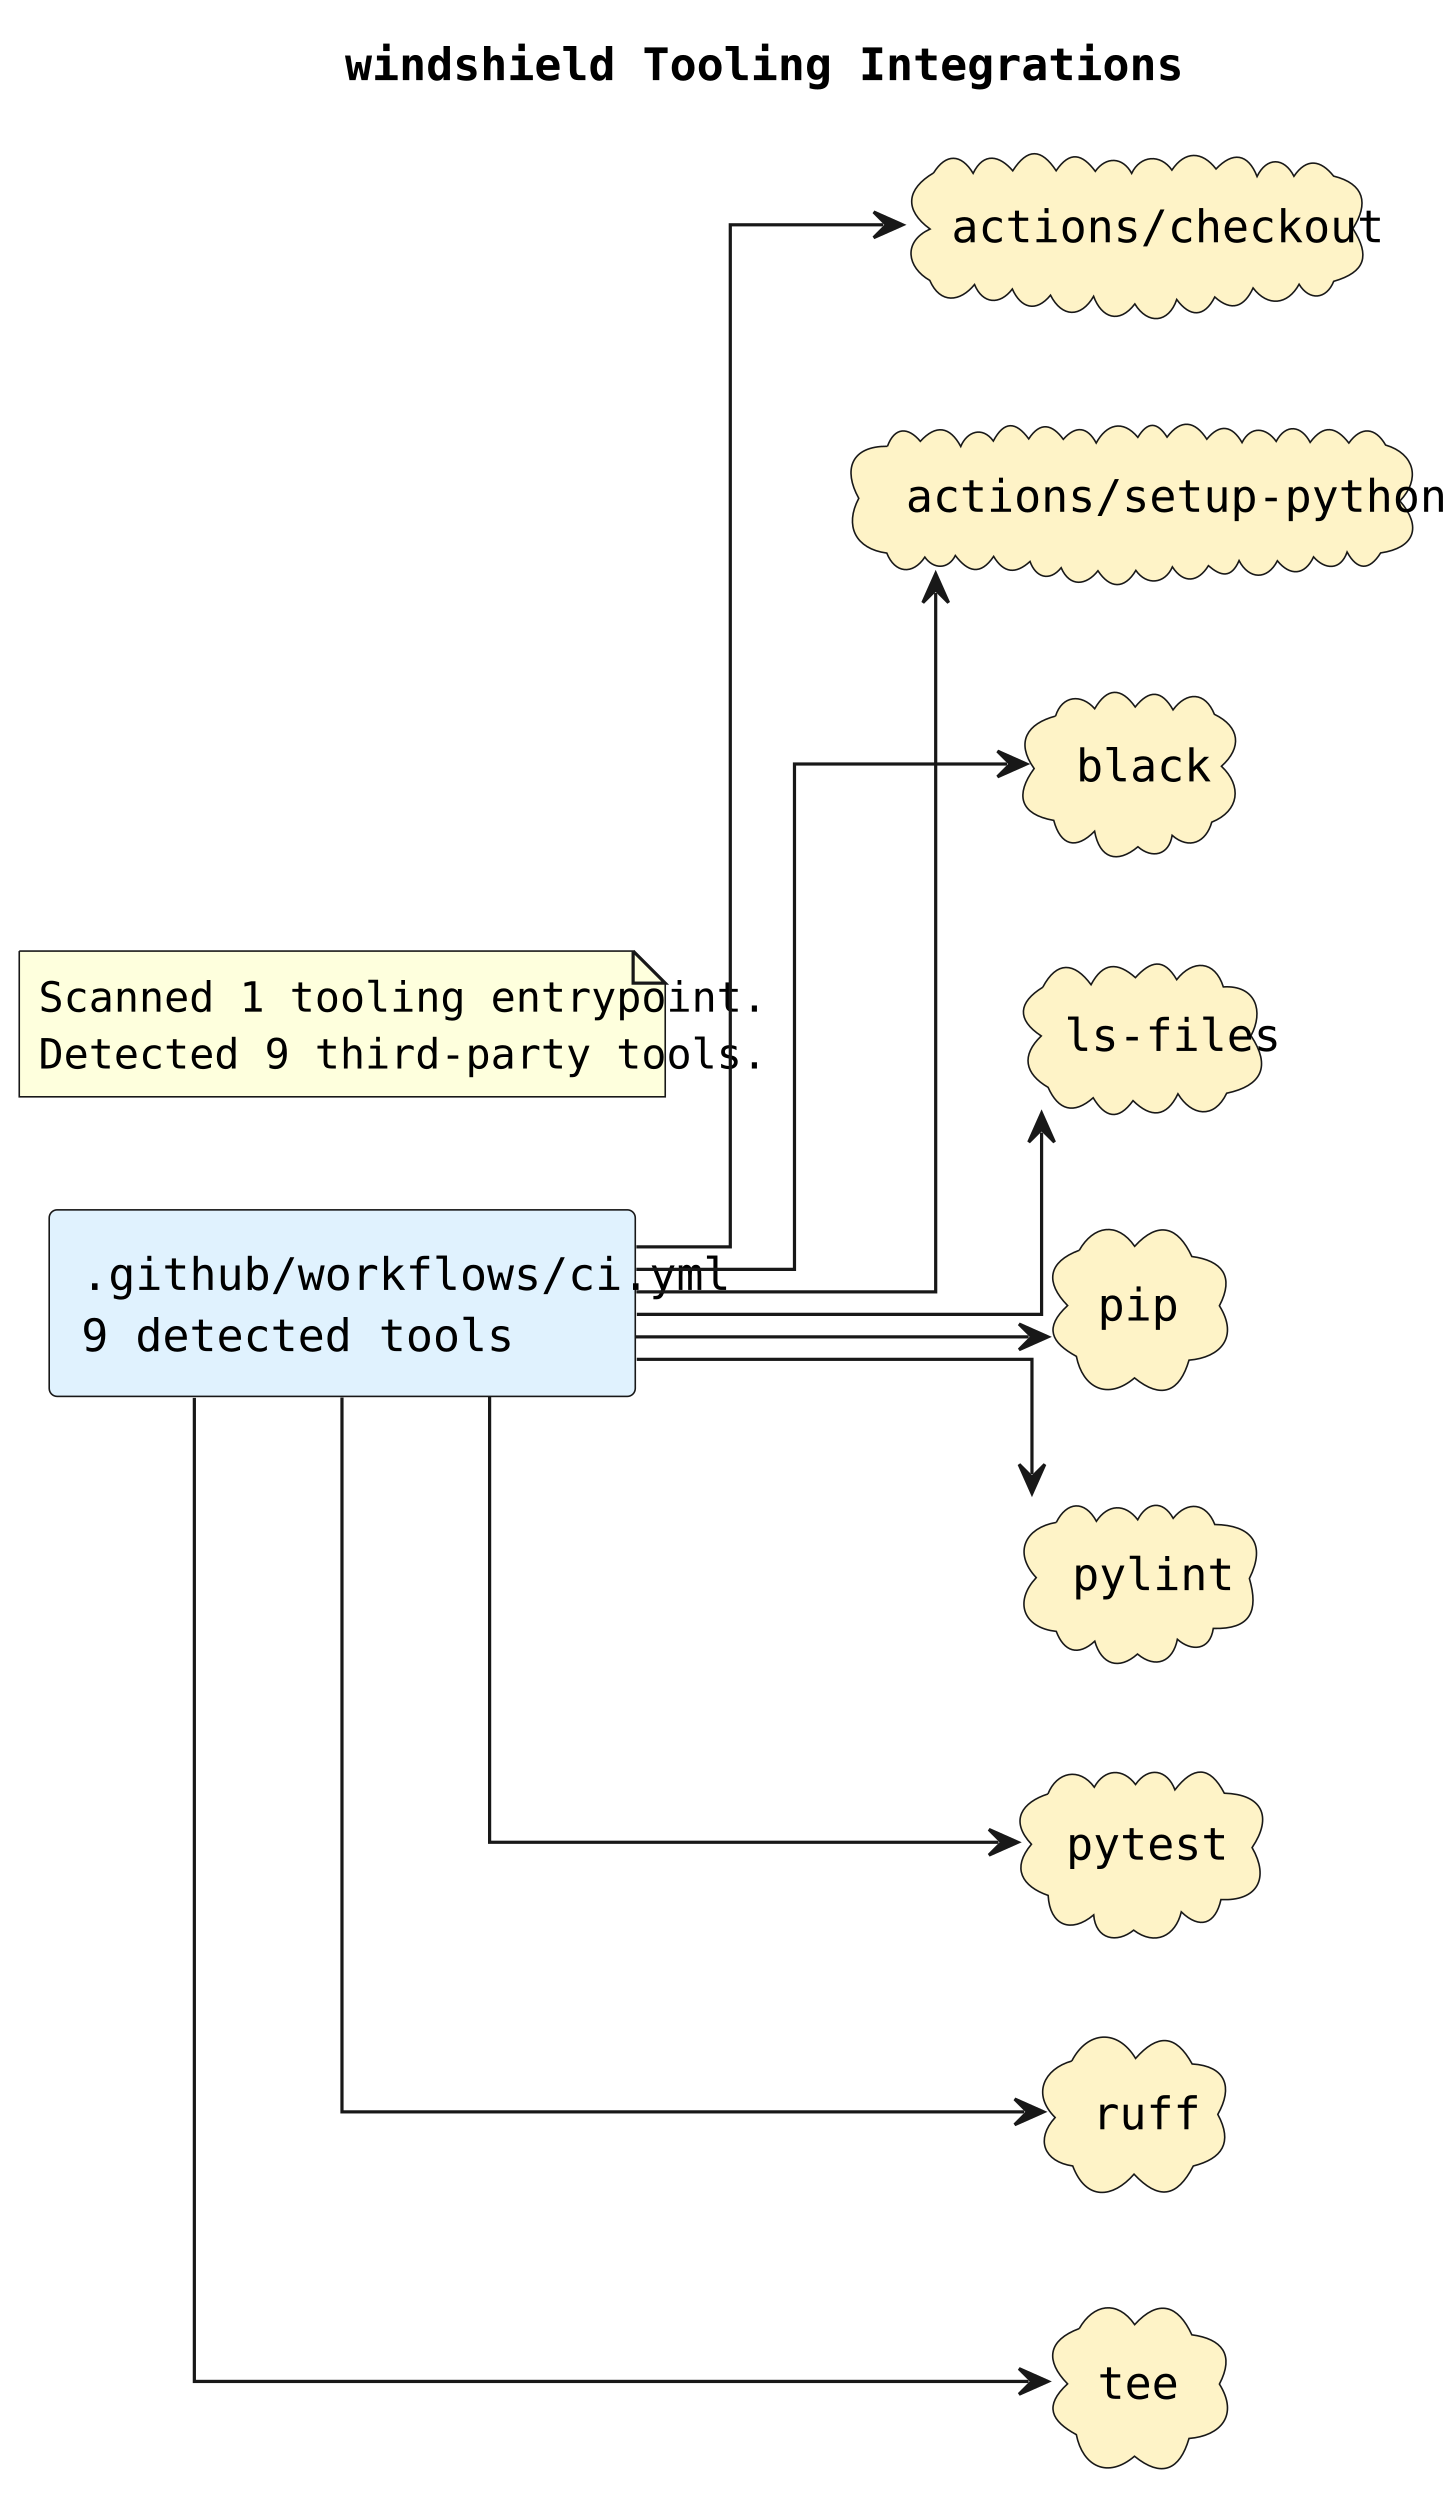
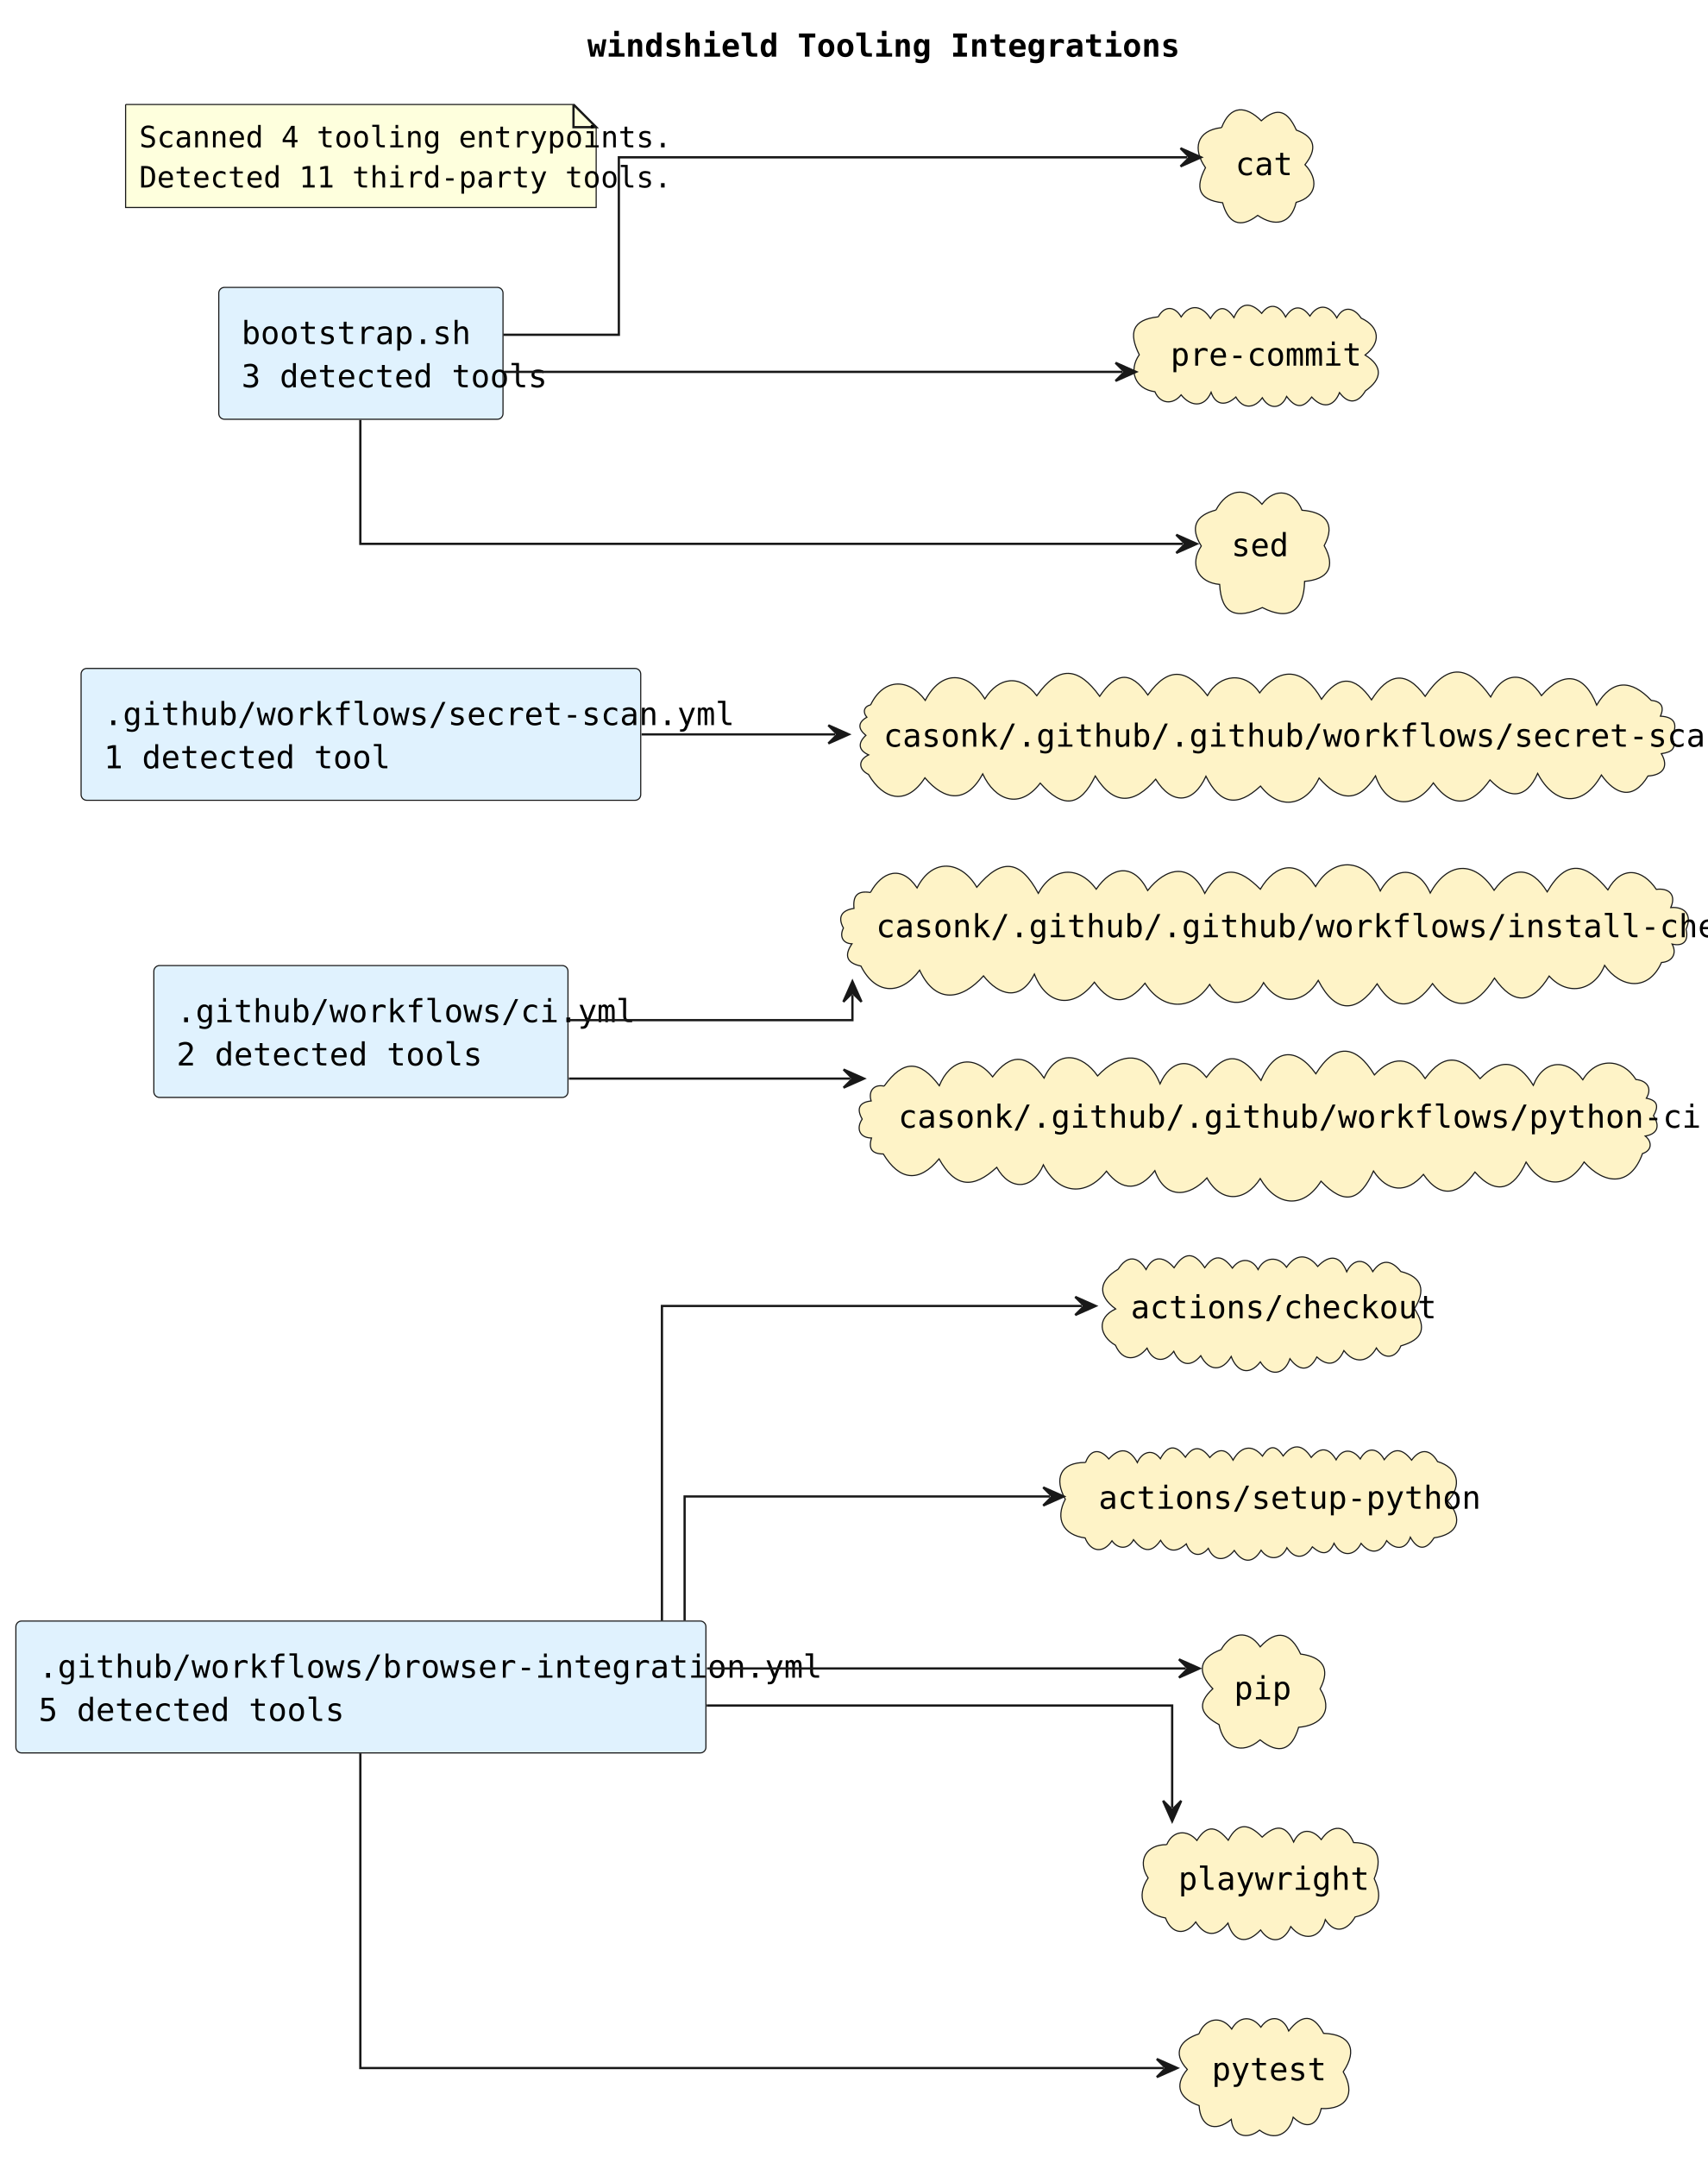
- <svg xmlns="http://www.w3.org/2000/svg" contentStyleType="text/css" data-diagram-type="DESCRIPTION" height="779px" preserveAspectRatio="none" style="width:450px;height:779px;background:#FFFFFF;" version="1.1" viewBox="0 0 450 779" width="450px" zoomAndPan="magnify">
+ <svg xmlns="http://www.w3.org/2000/svg" contentStyleType="text/css" data-diagram-type="DESCRIPTION" height="951px" preserveAspectRatio="none" style="width:753px;height:951px;background:#FFFFFF;" version="1.1" viewBox="0 0 753 951" width="753px" zoomAndPan="magnify">
  <defs />
  <g>
    <g class="title" data-source-line="1">
-       <text fill="#000000" font-family="Monospace" font-size="14" font-weight="bold" lengthAdjust="spacing" textLength="221.231" x="107.504" y="24.966">windshield Tooling Integrations</text>
+       <text fill="#000000" font-family="Monospace" font-size="14" font-weight="bold" lengthAdjust="spacing" textLength="221.231" x="259.005" y="24.966">windshield Tooling Integrations</text>
    </g>
-     <g class="entity" data-qualified-name="source_github_workflows_ci_yml" data-source-line="7" id="ent0002">
-       <rect fill="#E0F2FE" height="58.136" rx="2.5" ry="2.5" style="stroke:#181818;stroke-width:0.5;" width="182.623" x="15.33" y="376.985" />
-       <text fill="#000000" font-family="Monospace" font-size="14" lengthAdjust="spacing" textLength="162.623" x="25.33" y="401.95">.github/workflows/ci.yml</text>
-       <text fill="#000000" font-family="Monospace" font-size="14" lengthAdjust="spacing" textLength="105.336" x="25.33" y="421.018">9 detected tools</text>
+     <g class="entity" data-qualified-name="source_github_workflows_browser_integration_yml" data-source-line="7" id="ent0002">
+       <rect fill="#E0F2FE" height="58.136" rx="2.5" ry="2.5" style="stroke:#181818;stroke-width:0.5;" width="304.297" x="7" y="714.708" />
+       <text fill="#000000" font-family="Monospace" font-size="14" lengthAdjust="spacing" textLength="284.297" x="17" y="739.674">.github/workflows/browser-integration.yml</text>
+       <text fill="#000000" font-family="Monospace" font-size="14" lengthAdjust="spacing" textLength="105.336" x="17" y="758.742">5 detected tools</text>
    </g>
-     <g class="entity" data-qualified-name="tool_actions_checkout" data-source-line="8" id="ent0003">
-       <path d="M290.902,53.88 C294.754,47.721 299.497,47.862 303.226,54.003 C306.532,47.24 311.533,48.489 315.572,53.215 C320.192,46.068 324.453,46.193 329.094,53.196 C333.369,46.912 337.201,47.9 341.297,53.381 C344.629,48.695 349.842,48.849 352.623,54.015 C355.321,48.357 361.587,47.865 365.164,52.993 C369.244,46.955 374.542,47.015 378.915,52.647 C384.09,47.211 388.851,47.712 391.702,54.985 C394.673,48.861 400.153,48.945 403.192,54.921 C407.16,49.087 411.544,49.844 415.554,54.874 C425.236,57.284 426.546,63.443 421.548,71.232 C426.993,79.689 425.528,84.792 415.585,87.665 C413.337,93.337 407.977,93.808 404.801,88.584 C401.214,95.094 395.052,95.683 390.461,89.74 C387.728,95.643 383.757,97.258 378.527,92.547 C375.246,99.051 370.75,98.876 366.67,93.334 C364.142,100.773 357.624,101.24 353.616,94.718 C348.713,101.116 343.254,99.04 340.767,92.346 C336.831,99.124 330.909,98.969 327.338,91.99 C322.803,97.508 318.115,96.029 315.442,90.062 C311.564,95.18 306.205,94.802 303.661,88.666 C299.2,94.129 292.979,94.865 289.717,87.375 C282.619,83.324 281.218,75.341 289.799,71.369 C281.556,65.341 282.503,58.859 290.902,53.88" fill="#FEF3C7" style="stroke:#181818;stroke-width:0.5;" />
-       <text fill="#000000" font-family="Monospace" font-size="14" lengthAdjust="spacing" textLength="111.916" x="296.47" y="75.481">actions/checkout</text>
+     <g class="entity" data-qualified-name="source_github_workflows_ci_yml" data-source-line="8" id="ent0003">
+       <rect fill="#E0F2FE" height="58.136" rx="2.5" ry="2.5" style="stroke:#181818;stroke-width:0.5;" width="182.623" x="67.84" y="425.708" />
+       <text fill="#000000" font-family="Monospace" font-size="14" lengthAdjust="spacing" textLength="162.623" x="77.84" y="450.674">.github/workflows/ci.yml</text>
+       <text fill="#000000" font-family="Monospace" font-size="14" lengthAdjust="spacing" textLength="105.336" x="77.84" y="469.742">2 detected tools</text>
    </g>
-     <g class="entity" data-qualified-name="tool_actions_setup_python" data-source-line="9" id="ent0004">
-       <path d="M276.529,139.065 C278.742,133.01 282.955,132.949 286.774,137.516 C291.638,132.186 295.977,132.835 299.37,139.112 C301.266,134.523 306.064,132.669 309.52,137.416 C312.879,131.124 316.487,131.231 320.555,136.754 C324.135,131.268 327.873,132.166 331.323,136.892 C335.161,132.55 338.8,132.879 341.576,138.038 C344.751,132.234 349.808,130.581 354.55,136.27 C357.596,131.299 360.534,131.358 363.655,136.201 C367.988,130.458 372.316,131.099 376.045,136.851 C380.088,131.914 383.957,132.578 387.019,137.901 C389.787,132.528 394.55,133.204 397.66,137.527 C400.71,131.883 405.512,132.598 408.243,137.838 C412.467,132.195 416.267,132.879 420.304,138.048 C424.095,132.777 428.547,133.091 431.748,138.671 C440.893,141.373 442.724,149.396 436.204,156.102 C443.239,164.197 440.792,170.735 430.201,172.299 C426.719,177.89 422.941,177.818 419.757,172.026 C417.712,177.902 412.773,177.525 409.306,173.532 C406.559,179.394 401.931,179.546 398.034,174.749 C394.913,180.864 389.163,180.6 386.094,174.697 C383.671,180.263 380.442,179.642 376.543,176.274 C373.389,181.407 368.829,182.043 365.317,176.655 C362.942,182.037 357.282,182.511 353.933,177.749 C350.352,183.772 345.808,183.446 342.121,177.857 C338.546,182.435 333.353,183.124 330.657,176.923 C327.007,181.407 322.702,179.895 320.955,174.962 C316.503,178.993 312.772,178.657 309.618,173.381 C305.482,179.49 301.568,178.186 297.688,173.107 C295.461,177.533 290.832,177.4 288.179,173.6 C284.405,179.275 278.825,178.662 276.326,172.34 C266.589,171.054 263.019,163.886 267.591,155.276 C262.628,146.359 265.157,138.975 276.529,139.065" fill="#FEF3C7" style="stroke:#181818;stroke-width:0.5;" />
-       <text fill="#000000" font-family="Monospace" font-size="14" lengthAdjust="spacing" textLength="140.28" x="282.28" y="159.481">actions/setup-python</text>
+     <g class="entity" data-qualified-name="source_github_workflows_secret_scan_yml" data-source-line="9" id="ent0004">
+       <rect fill="#E0F2FE" height="58.136" rx="2.5" ry="2.5" style="stroke:#181818;stroke-width:0.5;" width="246.785" x="35.76" y="294.708" />
+       <text fill="#000000" font-family="Monospace" font-size="14" lengthAdjust="spacing" textLength="226.785" x="45.76" y="319.674">.github/workflows/secret-scan.yml</text>
+       <text fill="#000000" font-family="Monospace" font-size="14" lengthAdjust="spacing" textLength="98.63" x="45.76" y="338.742">1 detected tool</text>
    </g>
-     <g class="entity" data-qualified-name="tool_black" data-source-line="10" id="ent0005">
-       <path d="M328.911,223.13 C330.933,216.636 336.978,216.116 341.107,220.838 C344.978,214.213 349.305,214.067 353.732,220.291 C358.142,214.796 361.992,215.013 365.516,221.185 C369.761,215.427 375.554,215.47 378.409,222.578 C386.402,226.44 387.123,232.941 380.6,238.767 C387.112,244.885 386.231,252.696 377.582,256.186 C375.855,262.423 370.596,264.927 365.245,260.302 C364.249,266.559 358.937,267.666 354.584,263.857 C348.039,269.344 342.623,267.467 341.071,259.017 C335.276,264.918 330.473,263.529 328.344,255.635 C317.724,253.76 316.238,247.642 322.235,239.483 C316.318,231.157 320.111,225.447 328.911,223.13" fill="#FEF3C7" style="stroke:#181818;stroke-width:0.5;" />
-       <text fill="#000000" font-family="Monospace" font-size="14" lengthAdjust="spacing" textLength="34.272" x="335.29" y="243.481">black</text>
+     <g class="entity" data-qualified-name="source_bootstrap_sh" data-source-line="10" id="ent0005">
+       <rect fill="#E0F2FE" height="58.136" rx="2.5" ry="2.5" style="stroke:#181818;stroke-width:0.5;" width="125.336" x="96.48" y="126.708" />
+       <text fill="#000000" font-family="Monospace" font-size="14" lengthAdjust="spacing" textLength="83.72" x="106.48" y="151.674">bootstrap.sh</text>
+       <text fill="#000000" font-family="Monospace" font-size="14" lengthAdjust="spacing" textLength="105.336" x="106.48" y="170.742">3 detected tools</text>
    </g>
-     <g class="entity" data-qualified-name="tool_ls_files" data-source-line="11" id="ent0006">
-       <path d="M324.92,307.636 C329.301,299.338 334.76,299.756 339.966,306.828 C343.683,299.864 348.174,299.64 353.795,304.623 C358.497,299.514 362.551,298.267 366.662,305.253 C371.607,298.948 378.543,299.112 381.195,307.518 C391.452,306.913 393.863,315.224 389.796,322.721 C396.157,332.302 393.158,338.353 382.237,340.647 C378.273,348.952 371.209,347.666 367.046,340.846 C363.446,348.283 358.6,348.411 353.052,342.964 C348.421,349.384 344.365,348.268 340.638,342.074 C334.555,347.419 329.769,345.97 326.584,338.816 C319.284,334.563 318.124,328.876 324.449,322.806 C316.615,317.669 317.337,312.294 324.92,307.636" fill="#FEF3C7" style="stroke:#181818;stroke-width:0.5;" />
-       <text fill="#000000" font-family="Monospace" font-size="14" lengthAdjust="spacing" textLength="41.468" x="331.69" y="327.481">ls-files</text>
+     <g class="entity" data-qualified-name="tool_actions_checkout" data-source-line="11" id="ent0006">
+       <path d="M493.072,559.604 C496.924,553.445 501.666,553.585 505.396,559.726 C508.702,552.963 513.703,554.212 517.742,558.939 C522.362,551.791 526.623,551.916 531.264,558.919 C535.539,552.636 539.371,553.624 543.467,559.105 C546.799,554.419 552.012,554.572 554.793,559.738 C557.491,554.081 563.757,553.589 567.335,558.716 C571.414,552.679 576.712,552.738 581.085,558.37 C586.26,552.935 591.021,553.435 593.872,560.708 C596.843,554.585 602.323,554.669 605.361,560.644 C609.33,554.811 613.714,555.568 617.724,560.597 C627.406,563.007 628.716,569.167 623.718,576.955 C629.163,585.412 627.698,590.515 617.755,593.389 C615.507,599.06 610.147,599.531 606.971,594.307 C603.384,600.817 597.222,601.407 592.631,595.464 C589.898,601.366 585.927,602.981 580.697,598.271 C577.416,604.775 572.92,604.599 568.84,599.057 C566.312,606.496 559.794,606.963 555.786,600.441 C550.883,606.839 545.424,604.763 542.937,598.069 C539.001,604.847 533.079,604.692 529.508,597.713 C524.973,603.231 520.285,601.753 517.611,595.785 C513.734,600.903 508.375,600.525 505.831,594.39 C501.37,599.853 495.149,600.589 491.887,593.099 C484.789,589.047 483.388,581.064 491.969,577.093 C483.726,571.064 484.673,564.582 493.072,559.604" fill="#FEF3C7" style="stroke:#181818;stroke-width:0.5;" />
+       <text fill="#000000" font-family="Monospace" font-size="14" lengthAdjust="spacing" textLength="111.916" x="498.64" y="581.204">actions/checkout</text>
    </g>
-     <g class="entity" data-qualified-name="tool_pip" data-source-line="12" id="ent0007">
-       <path d="M336.301,389.583 C340.646,381.955 348.111,380.493 353.565,388.345 C360.973,380.231 367.082,382.179 371.37,391.526 C380.742,392.778 384.802,397.671 379.967,406.878 C386.058,416.605 380.384,423.029 370.496,423.826 C367.586,433.802 361.895,436.169 353.513,429.364 C345.197,436.476 337.383,432.573 335.395,422.638 C327.582,418.36 325.15,413.738 332.659,406.811 C325.591,399.592 326.476,393.229 336.301,389.583" fill="#FEF3C7" style="stroke:#181818;stroke-width:0.5;" />
-       <text fill="#000000" font-family="Monospace" font-size="14" lengthAdjust="spacing" textLength="20.832" x="342.01" y="411.481">pip</text>
+     <g class="entity" data-qualified-name="tool_actions_setup_python" data-source-line="12" id="ent0007">
+       <path d="M478.709,644.789 C480.922,638.734 485.135,638.672 488.954,643.24 C493.818,637.91 498.157,638.559 501.55,644.836 C503.446,640.246 508.244,638.392 511.7,643.14 C515.059,636.847 518.667,636.954 522.735,642.478 C526.315,636.991 530.053,637.889 533.503,642.615 C537.341,638.274 540.98,638.602 543.756,643.762 C546.931,637.957 551.988,636.304 556.73,641.994 C559.776,637.023 562.714,637.081 565.835,641.924 C570.168,636.181 574.496,636.822 578.225,642.575 C582.268,637.637 586.137,638.301 589.199,643.624 C591.967,638.251 596.731,638.928 599.84,643.25 C602.89,637.606 607.692,638.321 610.423,643.561 C614.647,637.919 618.447,638.602 622.484,643.771 C626.275,638.501 630.727,638.814 633.928,644.394 C643.073,647.096 644.904,655.119 638.384,661.825 C645.419,669.921 642.972,676.459 632.381,678.023 C628.899,683.614 625.121,683.541 621.937,677.75 C619.892,683.625 614.953,683.249 611.486,679.255 C608.739,685.118 604.111,685.269 600.214,680.472 C597.093,686.588 591.343,686.323 588.274,680.42 C585.851,685.986 582.622,685.365 578.723,681.997 C575.569,687.13 571.009,687.766 567.497,682.379 C565.122,687.761 559.462,688.235 556.113,683.472 C552.532,689.496 547.988,689.169 544.301,683.58 C540.726,688.159 535.534,688.847 532.837,682.646 C529.187,687.13 524.882,685.619 523.135,680.686 C518.683,684.716 514.952,684.38 511.798,679.105 C507.662,685.213 503.748,683.91 499.868,678.831 C497.641,683.256 493.012,683.123 490.359,679.323 C486.585,684.999 481.005,684.385 478.506,678.063 C468.769,676.777 465.199,669.61 469.771,660.999 C464.808,652.083 467.337,644.698 478.709,644.789" fill="#FEF3C7" style="stroke:#181818;stroke-width:0.5;" />
+       <text fill="#000000" font-family="Monospace" font-size="14" lengthAdjust="spacing" textLength="140.28" x="484.46" y="665.204">actions/setup-python</text>
    </g>
-     <g class="entity" data-qualified-name="tool_pylint" data-source-line="13" id="ent0008">
-       <path d="M329.137,474.381 C332.391,467.829 337.995,467.358 341.638,474.013 C345.237,468.663 350.534,468.383 354.51,473.55 C357.318,468.084 362.294,467.251 365.56,473.103 C370.049,467.582 375.878,468.236 378.529,475.037 C389.859,475.201 394.724,480.962 389.31,491.858 C392.272,502.07 389.702,507.757 378.066,507.425 C377.05,514.441 371.177,514.648 366.875,510.813 C365.485,517.781 360.173,520.17 354.448,515.405 C348.604,520.572 343.23,518.689 341.132,511.4 C335.919,516.198 331.525,514.65 329.136,508.349 C318.889,507.236 315.823,499.15 322.89,491.587 C315.584,483.795 319.467,476.009 329.137,474.381" fill="#FEF3C7" style="stroke:#181818;stroke-width:0.5;" />
-       <text fill="#000000" font-family="Monospace" font-size="14" lengthAdjust="spacing" textLength="36.68" x="334.08" y="495.481">pylint</text>
+     <g class="entity" data-qualified-name="tool_casonk_github_github_workflows_install_check_yml" data-source-line="13" id="ent0008">
+       <path d="M383.845,393.487 C388.872,384.344 397.461,381.038 404.411,391.467 C411.117,378.154 423.759,379.305 430.741,391.178 C441.522,378.198 449.838,378.87 457.86,393.854 C464.163,382.363 475.532,381.248 483.413,392.044 C490.241,382.003 499.827,380.236 506.093,392.613 C513.95,382.703 524.631,379.697 531.274,393.882 C538.722,380.642 546.65,382.815 555.777,392.053 C562.451,380.788 572.332,378.633 580.157,390.858 C588.311,377.049 602.434,378.609 608.675,392.807 C614.856,381.605 625.487,381.86 630.706,393.727 C638.243,380.002 650.158,378.996 658.863,392.519 C666.61,381.674 675.19,381.741 682.284,393.205 C690.91,378.293 699.552,380.785 709.039,392.335 C715.022,381.513 724.204,382.939 730.398,392.11 C735.889,391.422 739.325,394.415 736.779,400.126 C743.329,399.639 746.24,403.69 743.506,409.716 C744.729,414.576 742.585,417.433 737.371,416.243 C739.692,420.546 737.284,424.06 732.68,424.359 C726.878,437.413 714.556,435.63 707.588,425.627 C703.235,436.717 691.418,439.574 683.151,430.331 C675.596,442.736 667.514,443.369 659.035,431.239 C651.108,443.825 641.977,447.315 631.723,433.661 C623.915,444.444 615.2,446.631 607.289,433.767 C598.159,447.018 588.831,446.844 581.323,432.254 C575.337,442.543 564.029,443.801 557.209,433.217 C551.374,444.488 540.013,444.924 533.43,434.018 C525.388,446.02 512.53,445.481 504.925,433.498 C497.023,443.123 490.082,443.346 482.592,433.035 C473.573,444.899 461.662,443.567 456.142,429.47 C450.002,441.693 440.573,439.003 433.699,430.255 C424.291,440.863 412.645,443.045 405.541,427.749 C397.335,438.875 386.171,438.795 379.65,425.93 C373.479,424.628 372.103,421.354 375.701,416.12 C371.434,415.971 370.183,412.582 371.934,409.17 C369.176,404.108 371.386,401.28 376.595,400.503 C376.051,394.907 378.084,392.568 383.845,393.487" fill="#FEF3C7" style="stroke:#181818;stroke-width:0.5;" />
+       <text fill="#000000" font-family="Monospace" font-size="14" lengthAdjust="spacing" textLength="336.601" x="386.3" y="413.204">casonk/.github/.github/workflows/install-check.yml</text>
    </g>
-     <g class="entity" data-qualified-name="tool_pytest" data-source-line="14" id="ent0009">
-       <path d="M326.539,559 C329.255,552.122 336.312,550.518 340.977,556.872 C344.207,551.083 349.894,550.842 353.832,556.044 C357.859,550.274 363.72,551.354 366.109,557.703 C371.797,550.359 376.916,549.973 381.494,558.761 C393.277,559.092 396.712,566.01 390.151,575.711 C395.675,585.281 391.825,592.462 380.449,591.912 C378.743,599.554 373.919,601.363 368.098,595.745 C366.271,603.344 359.915,606.468 353.247,601.439 C348.062,605.661 341.422,604.421 340.785,596.696 C333.687,602.655 327.123,599.999 326.601,590.616 C318.493,587.823 315.058,582.17 321.397,574.664 C314.398,567.206 318.571,561.545 326.539,559" fill="#FEF3C7" style="stroke:#181818;stroke-width:0.5;" />
-       <text fill="#000000" font-family="Monospace" font-size="14" lengthAdjust="spacing" textLength="40.46" x="332.19" y="579.481">pytest</text>
+     <g class="entity" data-qualified-name="tool_casonk_github_github_workflows_python_ci_yml" data-source-line="14" id="ent0009">
+       <path d="M389.881,478.861 C398.31,467.131 405.615,467.212 414.218,478.679 C418.915,467.13 429.34,464.16 437.72,474.774 C445.609,464.164 453.034,464.615 460.416,475.314 C466.194,462.358 477.318,464.674 484.009,474.363 C493.517,464.263 505.299,462.287 511.548,477.86 C516.148,467.504 524.661,465.647 532.019,474.994 C541.153,462.284 548.272,465.593 556.076,476.357 C561.857,462.636 571.302,461.008 580.265,473.411 C588.828,459.555 598.049,460.572 606.081,473.914 C613.861,465.471 621.992,465.464 628.447,475.516 C636.829,464.007 644.338,465.344 652.677,475.564 C661.97,465.991 669.431,467.663 676.152,478.519 C680.73,467.037 691.048,466.539 697.992,476.06 C703.854,466.159 715.421,466.376 721.381,475.942 C726.04,476.374 728.797,479.591 726.007,484.197 C731.137,485.177 731.453,487.901 729.158,491.913 C731.991,496.273 731.146,499.943 725.527,500.88 C728.633,503.365 728.532,507.276 724.305,508.6 C718.989,523.461 707.452,522.34 698.553,512.306 C691.35,524.135 680.224,523.969 672.971,512.36 C667.703,523.991 660.094,527.68 650.425,516.759 C643.65,526.425 635.417,529.017 627.702,517.781 C620.313,526.413 611.849,525.657 605.675,516.293 C599.815,529.347 593.062,531.826 582.538,520.769 C574.537,533.511 562.688,531.641 555.731,519.637 C549.198,529.889 538.487,530.591 532.234,519.331 C524.523,527.711 514.001,529.136 509.274,516.128 C502.541,524.942 494.851,525.533 487.929,516.353 C479.003,527.875 466.579,526.573 460.108,513.568 C455.453,524.703 445.357,525.153 439.539,514.675 C429.148,524.255 421.226,523.696 414.114,510.942 C405.16,521.769 396.511,520.349 389.523,508.784 C384.548,508.746 382.849,506.54 384.319,501.74 C378.947,501.676 377.469,497.443 380.214,493.388 C377.616,488.909 378.825,485.961 384.16,485.401 C382.828,481.18 385.252,477.868 389.881,478.861" fill="#FEF3C7" style="stroke:#181818;stroke-width:0.5;" />
+       <text fill="#000000" font-family="Monospace" font-size="14" lengthAdjust="spacing" textLength="316.945" x="396.12" y="497.204">casonk/.github/.github/workflows/python-ci.yml</text>
    </g>
-     <g class="entity" data-qualified-name="tool_ruff" data-source-line="15" id="ent0010">
-       <path d="M333.973,642.202 C338.843,632.803 348.226,632.07 353.846,641.406 C360.655,633.713 366.337,633.748 371.475,643.13 C382.031,643.78 384.282,650.374 379.466,658.841 C384.243,667.671 380.84,672.635 371.834,674.924 C366.691,684.879 361.001,685.582 353.363,677.475 C346.714,685.065 338.428,685.864 334.262,674.916 C325.258,673.609 322.536,666.65 328.779,659.809 C321.459,652.578 325.225,644.693 333.973,642.202" fill="#FEF3C7" style="stroke:#181818;stroke-width:0.5;" />
-       <text fill="#000000" font-family="Monospace" font-size="14" lengthAdjust="spacing" textLength="24.066" x="340.39" y="663.481">ruff</text>
+     <g class="entity" data-qualified-name="tool_casonk_github_github_workflows_secret_scan_yml" data-source-line="15" id="ent0010">
+       <path d="M383.923,310.784 C389.531,299.079 400.619,298.668 408.028,308.796 C414.999,295.394 426.661,295.727 434.286,308.132 C440.382,298.382 449.916,297.086 457.202,306.725 C466.782,293.193 475.625,293.954 484.94,307.002 C491.969,296.579 498.545,295.354 506.166,306.418 C515.368,293.509 523.508,294.998 532.467,306.678 C537.771,297.04 549.191,295.885 555.483,305.497 C565.086,292.753 575.763,295.562 582.756,308.29 C590.343,297.4 597.479,297.865 604.808,308.554 C611.959,297.251 619.791,294.948 628.468,307.009 C638.468,292.037 647.626,293.348 657.361,307.275 C663.378,295.334 673.136,296.228 679.749,306.679 C689.555,295.486 698.615,296.97 704.109,310.866 C710.973,299.294 719.455,299.583 728.13,308.77 C732.568,309.236 734.064,311.592 732.209,315.741 C738.706,316.092 739.934,319.501 737.212,324.892 C739.669,329.946 737.279,331.632 732.632,332.286 C736.195,338.446 732.825,341.782 726.718,342.138 C720.148,353.122 712.328,350.354 706.186,341.69 C698.152,356.263 685.388,355.129 678.071,340.989 C672.865,352.862 664.995,352.088 657.047,343.855 C649.447,354.681 640.879,357.283 632.069,345.172 C623.886,356.918 611.577,356.473 606.57,342.074 C598.833,354.527 590.313,352.934 581.711,343.035 C576.1,354.97 564.653,357.9 555.859,346.573 C545.706,356.038 538.001,354.724 531.797,342.244 C526.152,354.656 516.687,354.912 509.633,343.558 C500.168,354.612 491.166,355.381 482.994,342.141 C476.262,355.927 468.688,356.529 458.721,345.277 C449.593,357.231 438.721,352.796 433.361,341.217 C426.271,354.357 416.524,353.186 407.865,342.928 C399.81,355.356 389.606,352.712 382.974,341.435 C378.448,339.147 378.39,335.024 383.053,332.821 C378.387,330.725 378.287,327.47 381.842,324.217 C378.391,321.399 378.113,318.628 382.269,316.216 C380.371,314.061 380.925,311.448 383.923,310.784" fill="#FEF3C7" style="stroke:#181818;stroke-width:0.5;" />
+       <text fill="#000000" font-family="Monospace" font-size="14" lengthAdjust="spacing" textLength="330.021" x="389.59" y="329.204">casonk/.github/.github/workflows/secret-scan.yml</text>
    </g>
-     <g class="entity" data-qualified-name="tool_tee" data-source-line="16" id="ent0011">
-       <path d="M336.291,725.583 C340.637,717.952 348.106,716.489 353.562,724.345 C360.972,716.228 367.084,718.176 371.375,727.526 C380.746,728.778 384.806,733.671 379.971,742.878 C386.062,752.605 380.388,759.029 370.5,759.826 C367.588,769.805 361.894,772.173 353.51,765.364 C345.192,772.48 337.375,768.576 335.385,758.638 C327.572,754.36 325.14,749.737 332.649,742.811 C325.581,735.592 326.466,729.229 336.291,725.583" fill="#FEF3C7" style="stroke:#181818;stroke-width:0.5;" />
-       <text fill="#000000" font-family="Monospace" font-size="14" lengthAdjust="spacing" textLength="20.846" x="342" y="747.481">tee</text>
+     <g class="entity" data-qualified-name="tool_cat" data-source-line="16" id="ent0011">
+       <path d="M538.698,56.252 C542.582,46.142 549.449,46.547 556.212,53.253 C563.696,46.561 568.055,49.42 571.664,57.348 C580.279,60.501 580.767,65.993 575.462,72.61 C581.409,78.767 581.031,86.665 571.581,89.225 C569.258,99.041 561.977,100.04 554.618,94.96 C546.803,101.051 541.552,98.326 539.143,89.392 C528.383,88.143 526.97,82.697 531.594,73.934 C525.884,65.864 527.431,57.502 538.698,56.252" fill="#FEF3C7" style="stroke:#181818;stroke-width:0.5;" />
+       <text fill="#000000" font-family="Monospace" font-size="14" lengthAdjust="spacing" textLength="19.628" x="544.78" y="77.204">cat</text>
    </g>
-     <g class="entity" data-qualified-name="toolingGraphSummary" data-source-line="27" id="ent0021">
-       <path d="M6,296.345 L6,341.757 L207.284,341.757 L207.284,306.345 L197.284,296.345 L6,296.345" fill="#FEFFDD" style="stroke:#181818;stroke-width:0.5;" />
-       <path d="M197.284,296.345 L197.284,306.345 L207.284,306.345 L197.284,296.345" fill="#FEFFDD" style="stroke:#181818;stroke-width:1;" />
-       <text fill="#000000" font-family="Monospace" font-size="13" lengthAdjust="spacing" textLength="180.284" x="12" y="315.242">Scanned 1 tooling entrypoint.</text>
-       <text fill="#000000" font-family="Monospace" font-size="13" lengthAdjust="spacing" textLength="171.782" x="12" y="332.948">Detected 9 third-party tools.</text>
+     <g class="entity" data-qualified-name="tool_pip" data-source-line="17" id="ent0012">
+       <path d="M538.471,727.307 C542.816,719.679 550.281,718.216 555.735,726.069 C563.143,717.955 569.252,719.902 573.54,729.249 C582.912,730.501 586.972,735.394 582.137,744.601 C588.228,754.328 582.554,760.752 572.666,761.55 C569.756,771.525 564.065,773.893 555.683,767.087 C547.367,774.2 539.553,770.297 537.565,760.362 C529.752,756.083 527.32,751.461 534.829,744.534 C527.761,737.316 528.646,730.953 538.471,727.307" fill="#FEF3C7" style="stroke:#181818;stroke-width:0.5;" />
+       <text fill="#000000" font-family="Monospace" font-size="14" lengthAdjust="spacing" textLength="20.832" x="544.18" y="749.204">pip</text>
    </g>
-     <g class="link" data-entity-1="ent0002" data-entity-2="ent0003" data-link-type="dependency" data-source-line="17" id="lnk12">
-       <path d="M198.29,388.525 C215.16,388.525 227.56,388.525 227.56,388.525 C227.56,388.525 227.56,70.055 227.56,70.055 C227.56,70.055 247.2,70.055 275.24,70.055" fill="none" id="source_github_workflows_ci_yml-to-tool_actions_checkout" style="stroke:#181818;stroke-width:1;" />
-       <polygon fill="#181818" points="281.24,70.055,272.24,66.055,276.24,70.055,272.24,74.055,281.24,70.055" style="stroke:#181818;stroke-width:1;" />
+     <g class="entity" data-qualified-name="tool_playwright" data-source-line="18" id="ent0013">
+       <path d="M514.504,813.289 C517.154,806.928 523.59,806.469 527.816,811.437 C532.522,803.846 536.833,805.559 541.628,811.346 C545.932,803.035 550.993,804.19 556.596,809.966 C562.254,804.597 566.891,804.096 570.466,812.123 C573.366,805.796 578.772,806.273 582.642,811.061 C587.311,804.196 593.607,804.261 596.9,812.37 C608.057,812.485 609.599,819.716 606,828.273 C610.408,837.585 607.376,842.937 597.576,845.162 C594.362,850.889 588.796,853.169 584.441,846.357 C582.222,855.221 574.505,855.908 569.196,849.427 C566.25,856.22 560.329,857.404 555.901,850.909 C550.103,857.197 544.145,856.634 541.51,847.883 C536.763,853.873 531.583,854.184 527.294,847.375 C522.786,853.524 516.711,852.846 513.966,845.618 C504.296,843.803 500.684,836.451 506.299,827.988 C501.314,820.309 505.512,813.167 514.504,813.289" fill="#FEF3C7" style="stroke:#181818;stroke-width:0.5;" />
+       <text fill="#000000" font-family="Monospace" font-size="14" lengthAdjust="spacing" textLength="69.93" x="519.63" y="833.204">playwright</text>
    </g>
-     <g class="link" data-entity-1="ent0002" data-entity-2="ent0004" data-link-type="dependency" data-source-line="18" id="lnk13">
-       <path d="M198.29,402.545 C244.79,402.545 291.56,402.545 291.56,402.545 C291.56,402.545 291.56,247.645 291.56,184.785" fill="none" id="source_github_workflows_ci_yml-to-tool_actions_setup_python" style="stroke:#181818;stroke-width:1;" />
-       <polygon fill="#181818" points="291.56,178.785,287.56,187.785,291.56,183.785,295.56,187.785,291.56,178.785" style="stroke:#181818;stroke-width:1;" />
+     <g class="entity" data-qualified-name="tool_pre_commit" data-source-line="19" id="ent0014">
+       <path d="M510.757,139.691 C513.543,134.594 518.119,134.956 520.863,139.734 C524.957,133.487 530.323,134.916 533.794,140.421 C537.127,134.911 540.397,134.483 544.154,140.024 C547.059,133.096 551.63,133.06 556.378,138.149 C560.206,132.887 564.617,134.992 566.911,139.76 C570.058,134.609 574.104,134.394 577.639,139.347 C581.494,133.483 586.416,134.608 589.496,140.152 C592.577,134.424 597.238,135.729 600.226,140.25 C608.455,144.061 609.136,151.075 601.974,156.537 C609.994,161.501 609.475,167.182 602.142,172.31 C598.946,177.733 594.641,178.475 590.7,173.1 C588.028,179.788 582.949,180.044 578.421,175.05 C574.44,180.457 571.108,179.718 567.375,174.785 C564.955,180.496 559.669,180.638 556.654,175.367 C553.232,180.122 548.114,180.541 544.986,175.033 C540.948,178.831 536.22,179.115 534.074,172.959 C531.062,180.001 524.904,179.235 520.853,174.086 C517.297,178.583 511.649,178.22 509.285,172.709 C500.478,171.56 497.522,163.314 502.399,156.391 C497.682,146.988 499.102,140.899 510.757,139.691" fill="#FEF3C7" style="stroke:#181818;stroke-width:0.5;" />
+       <text fill="#000000" font-family="Monospace" font-size="14" lengthAdjust="spacing" textLength="76.832" x="516.18" y="161.204">pre-commit</text>
    </g>
-     <g class="link" data-entity-1="ent0002" data-entity-2="ent0005" data-link-type="dependency" data-source-line="19" id="lnk14">
-       <path d="M198.28,395.535 C225.19,395.535 247.56,395.535 247.56,395.535 C247.56,395.535 247.56,238.055 247.56,238.055 C247.56,238.055 283.04,238.055 313.82,238.055" fill="none" id="source_github_workflows_ci_yml-to-tool_black" style="stroke:#181818;stroke-width:1;" />
-       <polygon fill="#181818" points="319.82,238.055,310.82,234.055,314.82,238.055,310.82,242.055,319.82,238.055" style="stroke:#181818;stroke-width:1;" />
+     <g class="entity" data-qualified-name="tool_pytest" data-source-line="20" id="ent0015">
+       <path d="M528.719,896.723 C531.434,889.845 538.492,888.241 543.157,894.596 C546.386,888.806 552.074,888.565 556.012,893.767 C560.039,887.997 565.9,889.077 568.289,895.426 C573.977,888.082 579.096,887.697 583.674,896.484 C595.457,896.815 598.892,903.734 592.331,913.434 C597.855,923.005 594.005,930.185 582.629,929.636 C580.923,937.277 576.099,939.086 570.278,933.468 C568.451,941.068 562.095,944.192 555.427,939.162 C550.242,943.384 543.602,942.144 542.965,934.419 C535.867,940.378 529.303,937.722 528.781,928.34 C520.673,925.546 517.238,919.894 523.577,912.388 C516.578,904.929 520.751,899.269 528.719,896.723" fill="#FEF3C7" style="stroke:#181818;stroke-width:0.5;" />
+       <text fill="#000000" font-family="Monospace" font-size="14" lengthAdjust="spacing" textLength="40.46" x="534.37" y="917.204">pytest</text>
    </g>
-     <g class="link" data-entity-1="ent0002" data-entity-2="ent0006" data-link-type="dependency" data-source-line="20" id="lnk15">
-       <path d="M198.43,409.555 C257.99,409.555 324.56,409.555 324.56,409.555 C324.56,409.555 324.56,378.765 324.56,352.895" fill="none" id="source_github_workflows_ci_yml-to-tool_ls_files" style="stroke:#181818;stroke-width:1;" />
-       <polygon fill="#181818" points="324.56,346.895,320.56,355.895,324.56,351.895,328.56,355.895,324.56,346.895" style="stroke:#181818;stroke-width:1;" />
+     <g class="entity" data-qualified-name="tool_sed" data-source-line="21" id="ent0016">
+       <path d="M536.2,224.871 C541.09,215.703 549.419,214.102 556.498,222.314 C562.378,214.52 570.733,216.26 574.149,224.952 C583.738,225.661 589.428,230.414 583.94,240.574 C589.174,250.02 585.673,255.44 575.299,256.323 C575.041,269.078 568.686,274.075 556.673,267.871 C545.745,272.932 538.562,271.452 537.84,257.67 C528.179,256.836 524.391,248.744 529.744,240.733 C524.688,232.606 527.105,227.238 536.2,224.871" fill="#FEF3C7" style="stroke:#181818;stroke-width:0.5;" />
+       <text fill="#000000" font-family="Monospace" font-size="14" lengthAdjust="spacing" textLength="23.212" x="542.99" y="245.204">sed</text>
    </g>
-     <g class="link" data-entity-1="ent0002" data-entity-2="ent0007" data-link-type="dependency" data-source-line="21" id="lnk16">
-       <path d="M198.16,416.565 C244.02,416.565 290.12,416.565 320.53,416.565" fill="none" id="source_github_workflows_ci_yml-to-tool_pip" style="stroke:#181818;stroke-width:1;" />
-       <polygon fill="#181818" points="326.53,416.565,317.53,412.565,321.53,416.565,317.53,420.565,326.53,416.565" style="stroke:#181818;stroke-width:1;" />
+     <g class="entity" data-qualified-name="toolingGraphSummary" data-source-line="34" id="ent0028">
+       <path d="M55.39,46.068 L55.39,91.48 L262.901,91.48 L262.901,56.068 L252.901,46.068 L55.39,46.068" fill="#FEFFDD" style="stroke:#181818;stroke-width:0.5;" />
+       <path d="M252.901,46.068 L252.901,56.068 L262.901,56.068 L252.901,46.068" fill="#FEFFDD" style="stroke:#181818;stroke-width:1;" />
+       <text fill="#000000" font-family="Monospace" font-size="13" lengthAdjust="spacing" textLength="186.511" x="61.39" y="64.965">Scanned 4 tooling entrypoints.</text>
+       <text fill="#000000" font-family="Monospace" font-size="13" lengthAdjust="spacing" textLength="179.218" x="61.39" y="82.671">Detected 11 third-party tools.</text>
    </g>
-     <g class="link" data-entity-1="ent0002" data-entity-2="ent0008" data-link-type="dependency" data-source-line="22" id="lnk17">
-       <path d="M198.41,423.575 C256.83,423.575 321.56,423.575 321.56,423.575 C321.56,423.575 321.56,440.395 321.56,459.295" fill="none" id="source_github_workflows_ci_yml-to-tool_pylint" style="stroke:#181818;stroke-width:1;" />
-       <polygon fill="#181818" points="321.56,465.295,325.56,456.295,321.56,460.295,317.56,456.295,321.56,465.295" style="stroke:#181818;stroke-width:1;" />
+     <g class="link" data-entity-1="ent0002" data-entity-2="ent0006" data-link-type="dependency" data-source-line="22" id="lnk17">
+       <path d="M291.9,714.508 C291.9,666.378 291.9,575.778 291.9,575.778 C291.9,575.778 399.37,575.778 477.16,575.778" fill="none" id="source_github_workflows_browser_integration_yml-to-tool_actions_checkout" style="stroke:#181818;stroke-width:1;" />
+       <polygon fill="#181818" points="483.16,575.778,474.16,571.778,478.16,575.778,474.16,579.778,483.16,575.778" style="stroke:#181818;stroke-width:1;" />
    </g>
-     <g class="link" data-entity-1="ent0002" data-entity-2="ent0009" data-link-type="dependency" data-source-line="23" id="lnk18">
-       <path d="M152.56,435.315 C152.56,483.445 152.56,574.055 152.56,574.055 C152.56,574.055 253.78,574.055 311.15,574.055" fill="none" id="source_github_workflows_ci_yml-to-tool_pytest" style="stroke:#181818;stroke-width:1;" />
-       <polygon fill="#181818" points="317.15,574.055,308.15,570.055,312.15,574.055,308.15,578.055,317.15,574.055" style="stroke:#181818;stroke-width:1;" />
+     <g class="link" data-entity-1="ent0002" data-entity-2="ent0007" data-link-type="dependency" data-source-line="23" id="lnk18">
+       <path d="M301.9,714.398 C301.9,690.168 301.9,659.778 301.9,659.778 C301.9,659.778 389.73,659.778 463.04,659.778" fill="none" id="source_github_workflows_browser_integration_yml-to-tool_actions_setup_python" style="stroke:#181818;stroke-width:1;" />
+       <polygon fill="#181818" points="469.04,659.778,460.04,655.778,464.04,659.778,460.04,663.778,469.04,659.778" style="stroke:#181818;stroke-width:1;" />
    </g>
-     <g class="link" data-entity-1="ent0002" data-entity-2="ent0010" data-link-type="dependency" data-source-line="24" id="lnk19">
-       <path d="M106.56,435.455 C106.56,501.925 106.56,658.055 106.56,658.055 C106.56,658.055 255.16,658.055 319.17,658.055" fill="none" id="source_github_workflows_ci_yml-to-tool_ruff" style="stroke:#181818;stroke-width:1;" />
-       <polygon fill="#181818" points="325.17,658.055,316.17,654.055,320.17,658.055,316.17,662.055,325.17,658.055" style="stroke:#181818;stroke-width:1;" />
+     <g class="link" data-entity-1="ent0002" data-entity-2="ent0012" data-link-type="dependency" data-source-line="24" id="lnk19">
+       <path d="M311.76,735.598 C393.09,735.598 479.17,735.598 522.91,735.598" fill="none" id="source_github_workflows_browser_integration_yml-to-tool_pip" style="stroke:#181818;stroke-width:1;" />
+       <polygon fill="#181818" points="528.91,735.598,519.91,731.598,523.91,735.598,519.91,739.598,528.91,735.598" style="stroke:#181818;stroke-width:1;" />
    </g>
-     <g class="link" data-entity-1="ent0002" data-entity-2="ent0011" data-link-type="dependency" data-source-line="25" id="lnk20">
-       <path d="M60.56,435.575 C60.56,517.565 60.56,742.055 60.56,742.055 C60.56,742.055 249.09,742.055 320.52,742.055" fill="none" id="source_github_workflows_ci_yml-to-tool_tee" style="stroke:#181818;stroke-width:1;" />
-       <polygon fill="#181818" points="326.52,742.055,317.52,738.055,321.52,742.055,317.52,746.055,326.52,742.055" style="stroke:#181818;stroke-width:1;" />
+     <g class="link" data-entity-1="ent0002" data-entity-2="ent0013" data-link-type="dependency" data-source-line="25" id="lnk20">
+       <path d="M311.64,751.948 C408.95,751.948 516.9,751.948 516.9,751.948 C516.9,751.948 516.9,774.838 516.9,796.948" fill="none" id="source_github_workflows_browser_integration_yml-to-tool_playwright" style="stroke:#181818;stroke-width:1;" />
+       <polygon fill="#181818" points="516.9,802.948,520.9,793.948,516.9,797.948,512.9,793.948,516.9,802.948" style="stroke:#181818;stroke-width:1;" />
+     </g>
+     <g class="link" data-entity-1="ent0002" data-entity-2="ent0015" data-link-type="dependency" data-source-line="26" id="lnk21">
+       <path d="M158.9,773.038 C158.9,821.168 158.9,911.778 158.9,911.778 C158.9,911.778 416.01,911.778 513.13,911.778" fill="none" id="source_github_workflows_browser_integration_yml-to-tool_pytest" style="stroke:#181818;stroke-width:1;" />
+       <polygon fill="#181818" points="519.13,911.778,510.13,907.778,514.13,911.778,510.13,915.778,519.13,911.778" style="stroke:#181818;stroke-width:1;" />
+     </g>
+     <g class="link" data-entity-1="ent0003" data-entity-2="ent0008" data-link-type="dependency" data-source-line="27" id="lnk22">
+       <path d="M250.76,449.778 C309.91,449.778 375.9,449.778 375.9,449.778 C375.9,449.778 375.9,447.738 375.9,438.688" fill="none" id="source_github_workflows_ci_yml-to-tool_casonk_github_github_workflows_install_check_yml" style="stroke:#181818;stroke-width:1;" />
+       <polygon fill="#181818" points="375.9,432.688,371.9,441.688,375.9,437.688,379.9,441.688,375.9,432.688" style="stroke:#181818;stroke-width:1;" />
+     </g>
+     <g class="link" data-entity-1="ent0003" data-entity-2="ent0009" data-link-type="dependency" data-source-line="28" id="lnk23">
+       <path d="M250.87,475.538 C289.65,475.538 330.17,475.538 375,475.538" fill="none" id="source_github_workflows_ci_yml-to-tool_casonk_github_github_workflows_python_ci_yml" style="stroke:#181818;stroke-width:1;" />
+       <polygon fill="#181818" points="381,475.538,372,471.538,376,475.538,372,479.538,381,475.538" style="stroke:#181818;stroke-width:1;" />
+     </g>
+     <g class="link" data-entity-1="ent0004" data-entity-2="ent0010" data-link-type="dependency" data-source-line="29" id="lnk24">
+       <path d="M282.92,323.778 C311.92,323.778 337.4,323.778 368.3,323.778" fill="none" id="source_github_workflows_secret_scan_yml-to-tool_casonk_github_github_workflows_secret_scan_yml" style="stroke:#181818;stroke-width:1;" />
+       <polygon fill="#181818" points="374.3,323.778,365.3,319.778,369.3,323.778,365.3,327.778,374.3,323.778" style="stroke:#181818;stroke-width:1;" />
+     </g>
+     <g class="link" data-entity-1="ent0005" data-entity-2="ent0011" data-link-type="dependency" data-source-line="30" id="lnk25">
+       <path d="M222.01,147.598 C248.32,147.598 272.9,147.598 272.9,147.598 C272.9,147.598 272.9,69.358 272.9,69.358 C272.9,69.358 454.66,69.358 523.6,69.358" fill="none" id="source_bootstrap_sh-to-tool_cat" style="stroke:#181818;stroke-width:1;" />
+       <polygon fill="#181818" points="529.6,69.358,520.6,65.358,524.6,69.358,520.6,73.358,529.6,69.358" style="stroke:#181818;stroke-width:1;" />
+     </g>
+     <g class="link" data-entity-1="ent0005" data-entity-2="ent0014" data-link-type="dependency" data-source-line="31" id="lnk26">
+       <path d="M222.25,163.948 C299.33,163.948 422.4,163.948 494.93,163.948" fill="none" id="source_bootstrap_sh-to-tool_pre_commit" style="stroke:#181818;stroke-width:1;" />
+       <polygon fill="#181818" points="500.93,163.948,491.93,159.948,495.93,163.948,491.93,167.948,500.93,163.948" style="stroke:#181818;stroke-width:1;" />
+     </g>
+     <g class="link" data-entity-1="ent0005" data-entity-2="ent0016" data-link-type="dependency" data-source-line="32" id="lnk27">
+       <path d="M158.9,185.158 C158.9,209.378 158.9,239.778 158.9,239.778 C158.9,239.778 432.65,239.778 521.71,239.778" fill="none" id="source_bootstrap_sh-to-tool_sed" style="stroke:#181818;stroke-width:1;" />
+       <polygon fill="#181818" points="527.71,239.778,518.71,235.778,522.71,239.778,518.71,243.778,527.71,239.778" style="stroke:#181818;stroke-width:1;" />
    </g>
  </g>
</svg>
